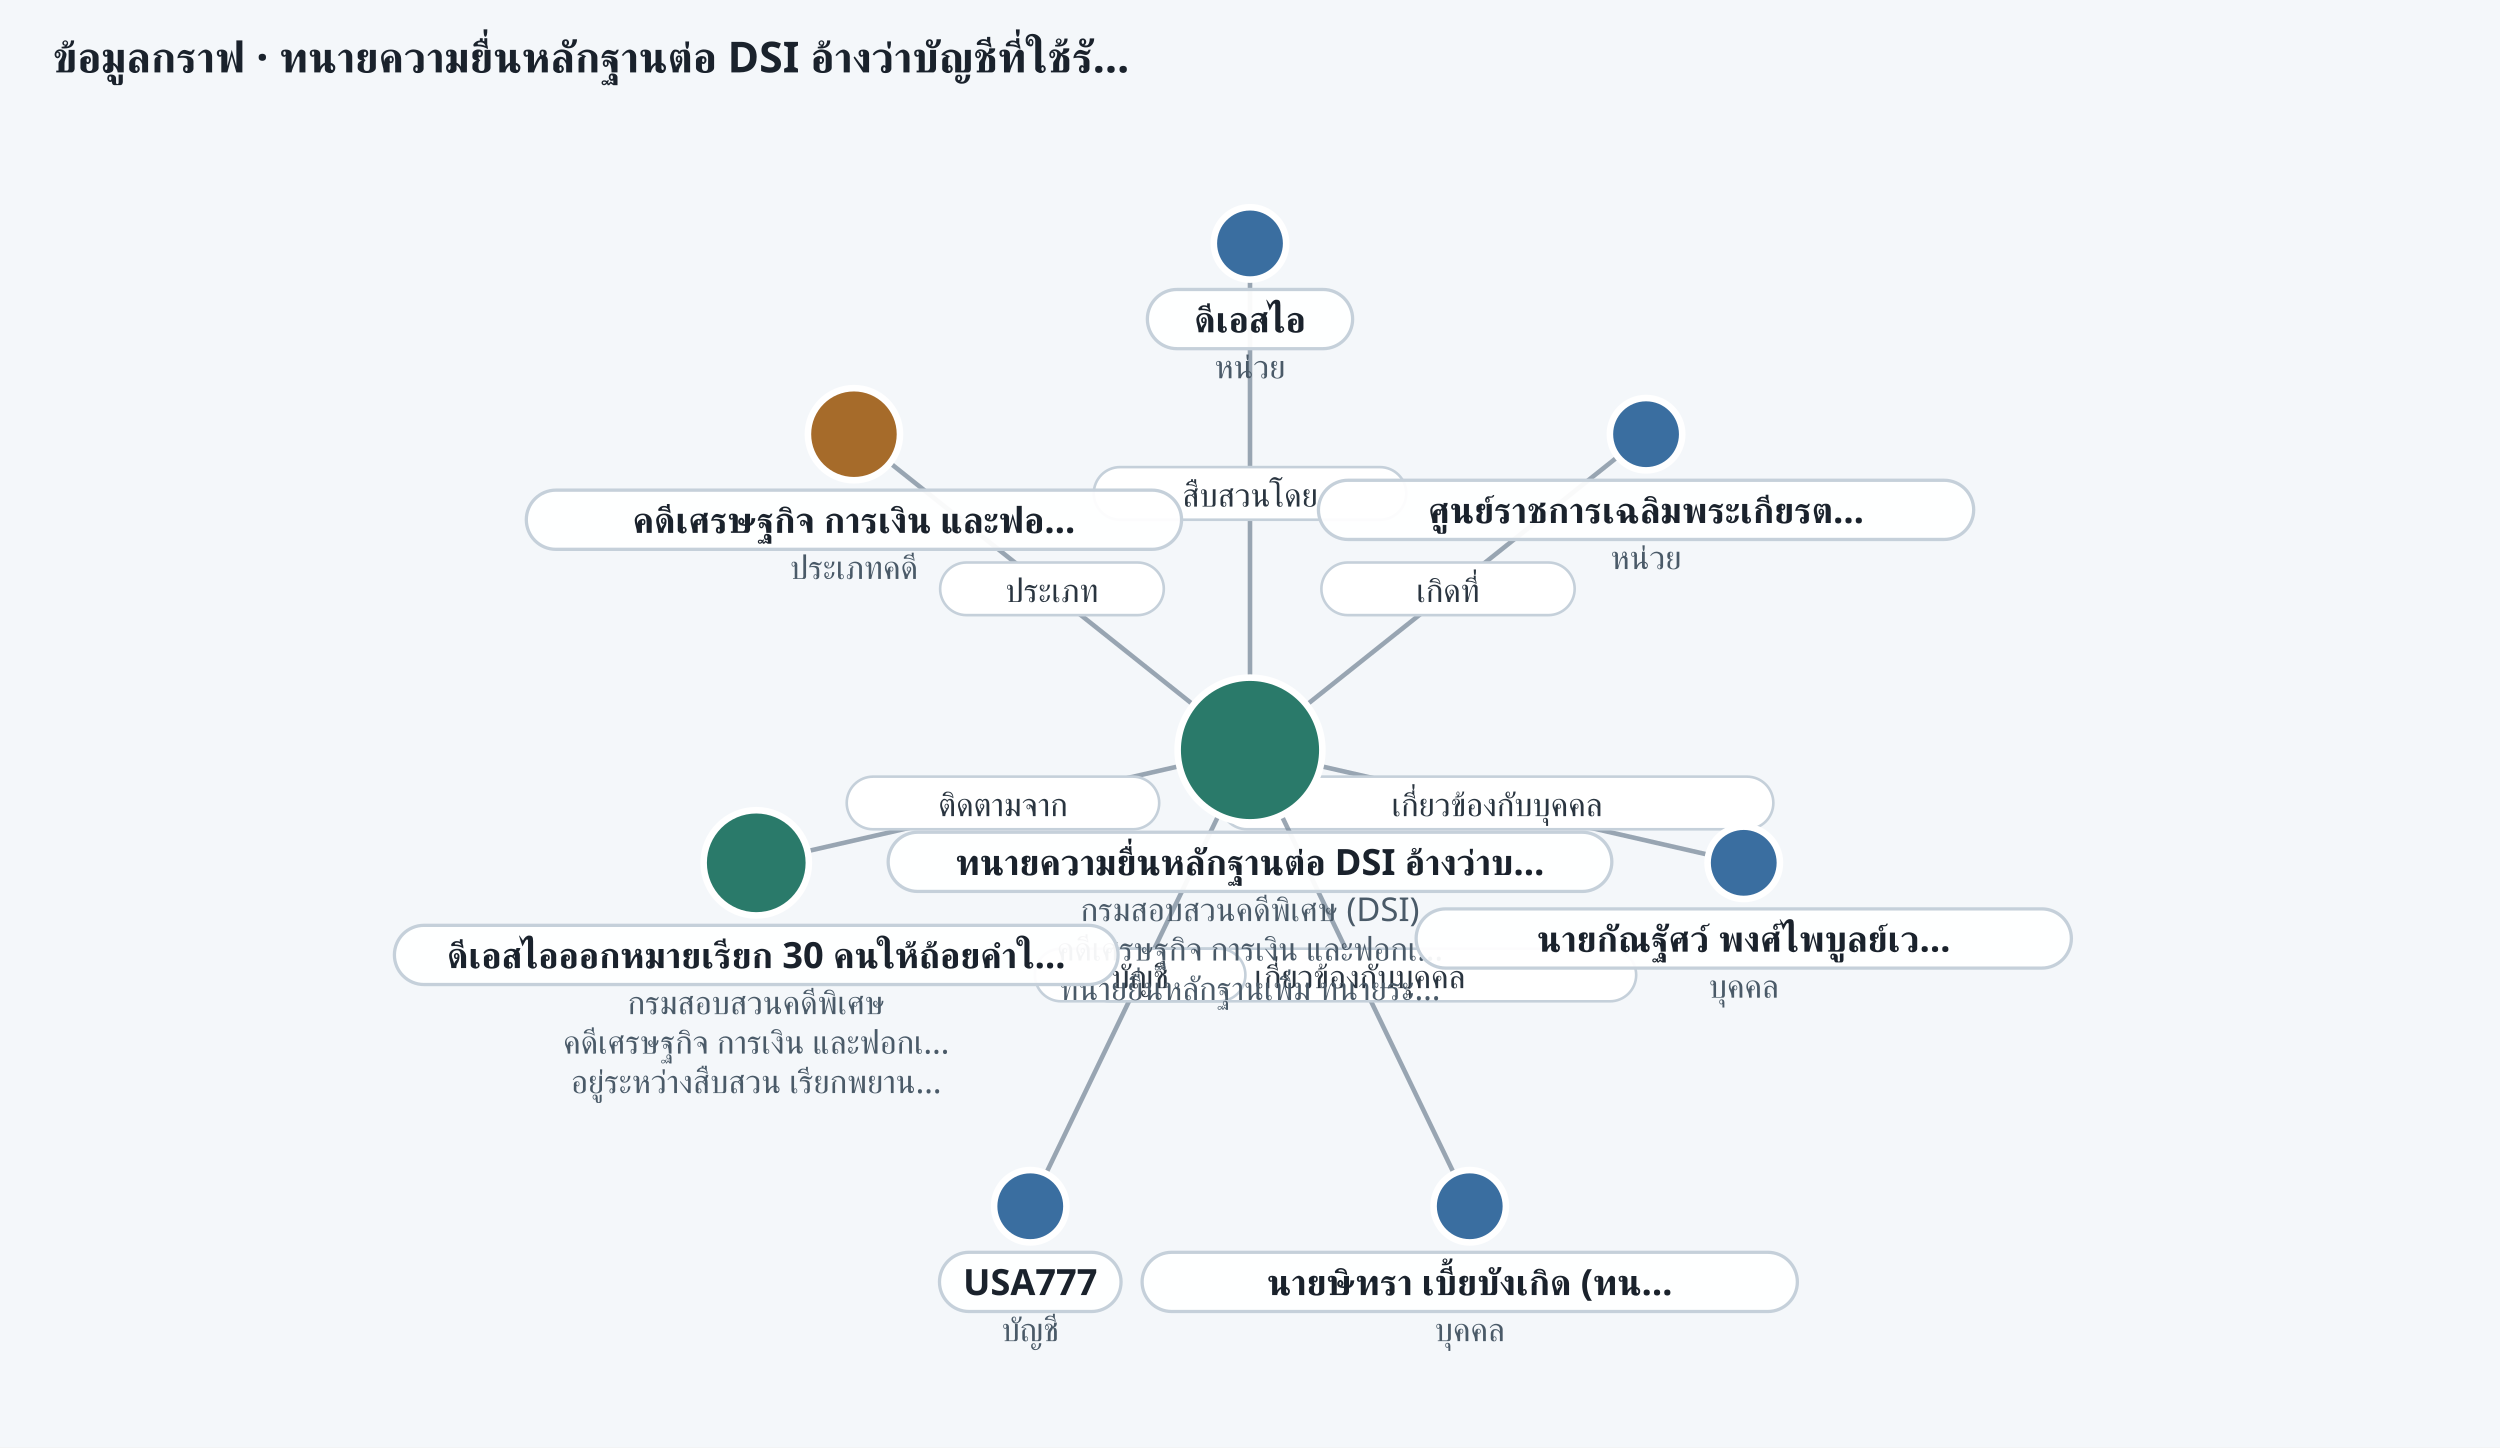
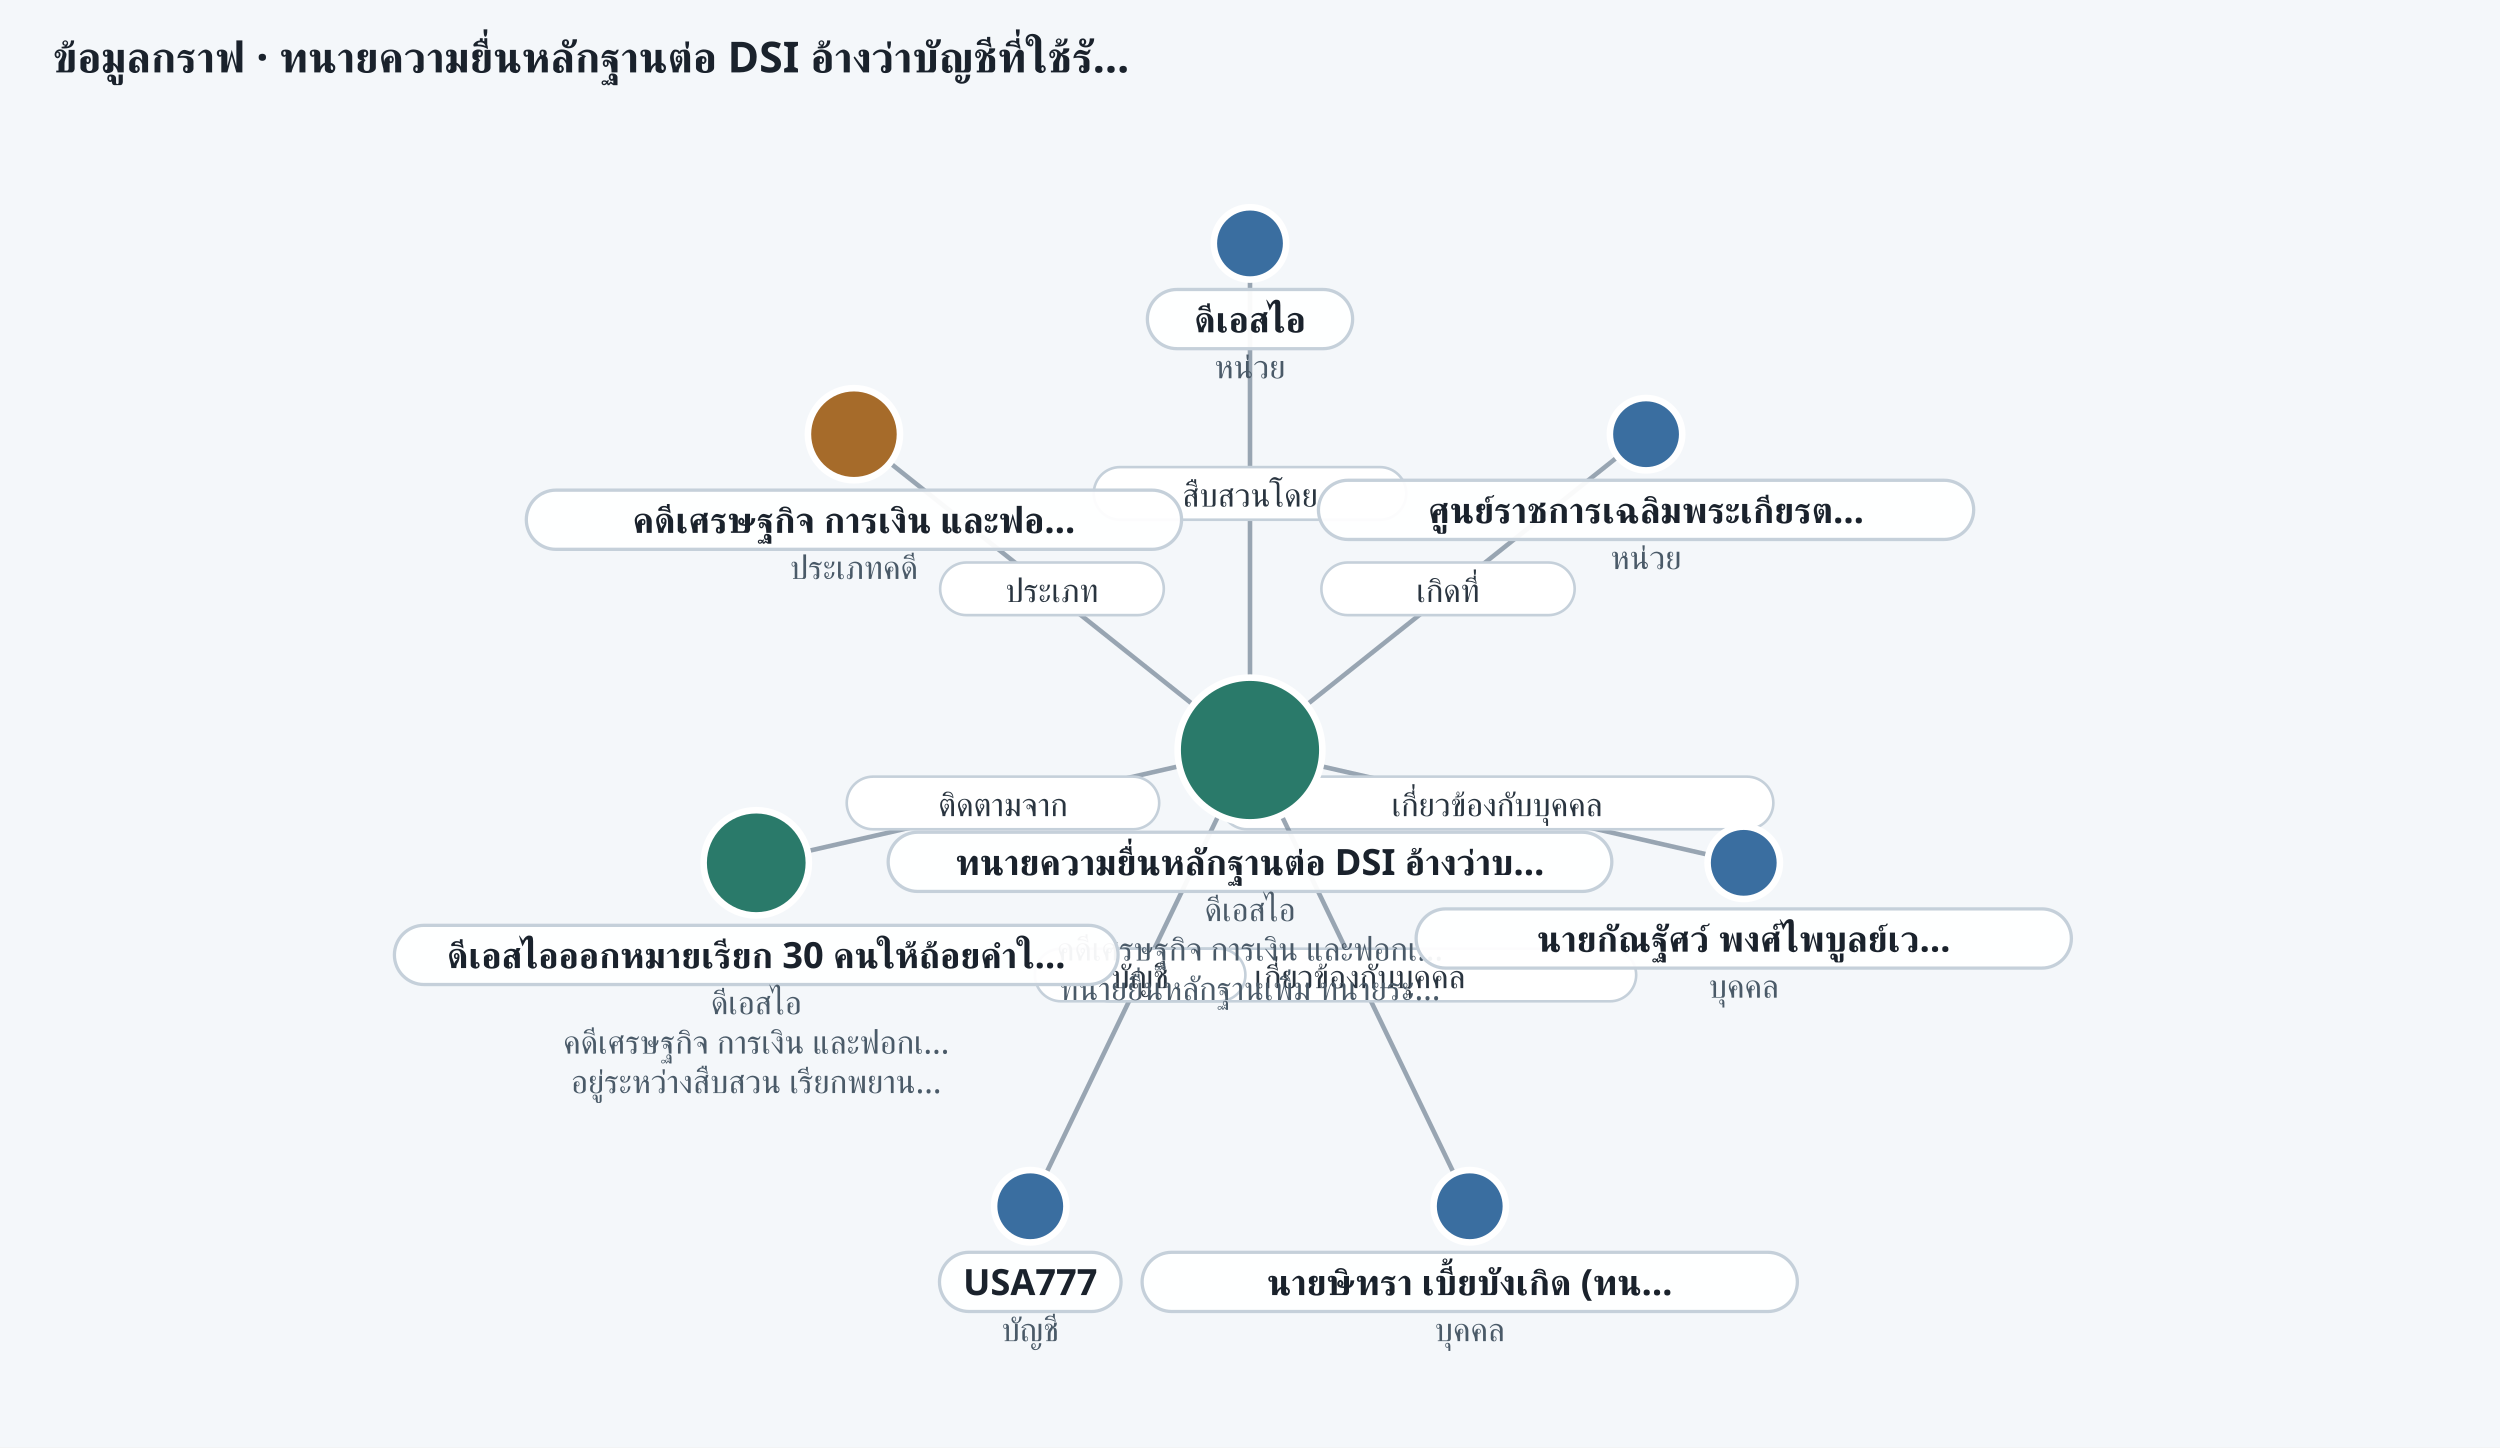
<svg xmlns="http://www.w3.org/2000/svg" width="760" height="440" viewBox="0 0 760 440" role="img" aria-label="ego graph 20261121-econ-01">
  <rect width="100%" height="100%" fill="#f4f7fa" />
  <text x="16" y="22" font-size="13" font-weight="700" fill="#1a222c" font-family="Sarabun, Anuphan, sans-serif">ข้อมูลกราฟ · ทนายความยื่นหลักฐานต่อ DSI อ้างว่าบัญชีที่ใช้รั…</text>
  <line x1="380.0" y1="228.0" x2="380.0" y2="74.0" stroke="#7a8a9a" stroke-width="1.4" opacity="0.75" />
  <rect x="332.5" y="142.0" width="95.0" height="16" rx="8" fill="#fff" stroke="#c5d0da" stroke-width="0.8" />
  <text x="380.0" y="154.0" text-anchor="middle" font-size="10" fill="#2a3540" font-family="Sarabun, Anuphan, sans-serif">สืบสวนโดย</text>
  <line x1="380.0" y1="228.0" x2="500.4" y2="132.0" stroke="#7a8a9a" stroke-width="1.4" opacity="0.75" />
  <rect x="401.7" y="171.0" width="77.0" height="16" rx="8" fill="#fff" stroke="#c5d0da" stroke-width="0.8" />
  <text x="440.2" y="183.0" text-anchor="middle" font-size="10" fill="#2a3540" font-family="Sarabun, Anuphan, sans-serif">เกิดที่</text>
  <line x1="380.0" y1="228.0" x2="530.1" y2="262.3" stroke="#7a8a9a" stroke-width="1.4" opacity="0.75" />
  <rect x="371.1" y="236.1" width="168.0" height="16" rx="8" fill="#fff" stroke="#c5d0da" stroke-width="0.8" />
  <text x="455.1" y="248.1" text-anchor="middle" font-size="10" fill="#2a3540" font-family="Sarabun, Anuphan, sans-serif">เกี่ยวข้องกับบุคคล</text>
  <line x1="380.0" y1="228.0" x2="446.8" y2="366.7" stroke="#7a8a9a" stroke-width="1.4" opacity="0.75" />
  <rect x="329.4" y="288.4" width="168.0" height="16" rx="8" fill="#fff" stroke="#c5d0da" stroke-width="0.8" />
  <text x="413.4" y="300.4" text-anchor="middle" font-size="10" fill="#2a3540" font-family="Sarabun, Anuphan, sans-serif">เกี่ยวข้องกับบุคคล</text>
  <line x1="380.0" y1="228.0" x2="313.2" y2="366.7" stroke="#7a8a9a" stroke-width="1.4" opacity="0.75" />
  <rect x="314.6" y="288.4" width="64.0" height="16" rx="8" fill="#fff" stroke="#c5d0da" stroke-width="0.8" />
  <text x="346.6" y="300.4" text-anchor="middle" font-size="10" fill="#2a3540" font-family="Sarabun, Anuphan, sans-serif">บัญชี</text>
  <line x1="380.0" y1="228.0" x2="229.9" y2="262.3" stroke="#7a8a9a" stroke-width="1.4" opacity="0.75" />
  <rect x="257.4" y="236.1" width="95.0" height="16" rx="8" fill="#fff" stroke="#c5d0da" stroke-width="0.8" />
  <text x="304.9" y="248.1" text-anchor="middle" font-size="10" fill="#2a3540" font-family="Sarabun, Anuphan, sans-serif">ติดตามจาก</text>
  <line x1="380.0" y1="228.0" x2="259.6" y2="132.0" stroke="#7a8a9a" stroke-width="1.4" opacity="0.75" />
  <rect x="285.8" y="171.0" width="68.0" height="16" rx="8" fill="#fff" stroke="#c5d0da" stroke-width="0.8" />
  <text x="319.8" y="183.0" text-anchor="middle" font-size="10" fill="#2a3540" font-family="Sarabun, Anuphan, sans-serif">ประเภท</text>
  <circle cx="380.0" cy="228.0" r="22" fill="#2a7a6a" stroke="#fff" stroke-width="2" />
  <rect x="270.0" y="253.0" width="220.0" height="18" rx="9" fill="rgba(255,255,255,0.94)" stroke="#c5d0da" />
  <text x="380.0" y="266.0" text-anchor="middle" font-size="11" font-weight="600" fill="#1a222c" font-family="Sarabun, Anuphan, sans-serif">ทนายความยื่นหลักฐานต่อ DSI อ้างว่าบ…</text>
-   <text x="380.0" y="280.0" text-anchor="middle" font-size="10" fill="#4a5a68" font-family="Sarabun, Anuphan, sans-serif">กรมสอบสวนคดีพิเศษ (DSI)</text>
+   <text x="380.0" y="280.0" text-anchor="middle" font-size="10" fill="#4a5a68" font-family="Sarabun, Anuphan, sans-serif">ดีเอสไอ</text>
  <text x="380.0" y="292.0" text-anchor="middle" font-size="10" fill="#4a5a68" font-family="Sarabun, Anuphan, sans-serif">คดีเศรษฐกิจ การเงิน และฟอกเ…</text>
  <text x="380.0" y="304.0" text-anchor="middle" font-size="10" fill="#4a5a68" font-family="Sarabun, Anuphan, sans-serif">ทนายยื่นหลักฐานเพิ่ม ทนายระ…</text>
  <circle cx="380.0" cy="74.0" r="11" fill="#3a6ea0" stroke="#fff" stroke-width="2" />
  <rect x="348.8" y="88.0" width="62.4" height="18" rx="9" fill="rgba(255,255,255,0.94)" stroke="#c5d0da" />
  <text x="380.0" y="101.0" text-anchor="middle" font-size="11" font-weight="600" fill="#1a222c" font-family="Sarabun, Anuphan, sans-serif">ดีเอสไอ</text>
  <text x="380.0" y="115.0" text-anchor="middle" font-size="10" fill="#4a5a68" font-family="Sarabun, Anuphan, sans-serif">หน่วย</text>
  <circle cx="500.4" cy="132.0" r="11" fill="#3a6ea0" stroke="#fff" stroke-width="2" />
  <rect x="400.8" y="146.0" width="199.2" height="18" rx="9" fill="rgba(255,255,255,0.94)" stroke="#c5d0da" />
  <text x="500.4" y="159.0" text-anchor="middle" font-size="11" font-weight="600" fill="#1a222c" font-family="Sarabun, Anuphan, sans-serif">ศูนย์ราชการเฉลิมพระเกียรต…</text>
  <text x="500.4" y="173.0" text-anchor="middle" font-size="10" fill="#4a5a68" font-family="Sarabun, Anuphan, sans-serif">หน่วย</text>
  <circle cx="530.1" cy="262.3" r="11" fill="#3a6ea0" stroke="#fff" stroke-width="2" />
  <rect x="430.5" y="276.3" width="199.2" height="18" rx="9" fill="rgba(255,255,255,0.94)" stroke="#c5d0da" />
  <text x="530.1" y="289.3" text-anchor="middle" font-size="11" font-weight="600" fill="#1a222c" font-family="Sarabun, Anuphan, sans-serif">นายกัณฐัศว์ พงศ์ไพบูลย์เว…</text>
  <text x="530.1" y="303.3" text-anchor="middle" font-size="10" fill="#4a5a68" font-family="Sarabun, Anuphan, sans-serif">บุคคล</text>
  <circle cx="446.8" cy="366.7" r="11" fill="#3a6ea0" stroke="#fff" stroke-width="2" />
  <rect x="347.2" y="380.7" width="199.2" height="18" rx="9" fill="rgba(255,255,255,0.94)" stroke="#c5d0da" />
  <text x="446.8" y="393.7" text-anchor="middle" font-size="11" font-weight="600" fill="#1a222c" font-family="Sarabun, Anuphan, sans-serif">นายษิทรา เบี้ยบังเกิด (ทน…</text>
  <text x="446.8" y="407.7" text-anchor="middle" font-size="10" fill="#4a5a68" font-family="Sarabun, Anuphan, sans-serif">บุคคล</text>
  <circle cx="313.2" cy="366.7" r="11" fill="#3a6ea0" stroke="#fff" stroke-width="2" />
  <rect x="285.6" y="380.7" width="55.2" height="18" rx="9" fill="rgba(255,255,255,0.94)" stroke="#c5d0da" />
  <text x="313.2" y="393.7" text-anchor="middle" font-size="11" font-weight="600" fill="#1a222c" font-family="Sarabun, Anuphan, sans-serif">USA777</text>
  <text x="313.2" y="407.7" text-anchor="middle" font-size="10" fill="#4a5a68" font-family="Sarabun, Anuphan, sans-serif">บัญชี</text>
  <circle cx="229.9" cy="262.3" r="16" fill="#2a7a6a" stroke="#fff" stroke-width="2" />
  <rect x="119.9" y="281.3" width="220.0" height="18" rx="9" fill="rgba(255,255,255,0.94)" stroke="#c5d0da" />
  <text x="229.9" y="294.3" text-anchor="middle" font-size="11" font-weight="600" fill="#1a222c" font-family="Sarabun, Anuphan, sans-serif">ดีเอสไอออกหมายเรียก 30 คนให้ถ้อยคำใ…</text>
-   <text x="229.9" y="308.3" text-anchor="middle" font-size="10" fill="#4a5a68" font-family="Sarabun, Anuphan, sans-serif">กรมสอบสวนคดีพิเศษ</text>
+   <text x="229.9" y="308.3" text-anchor="middle" font-size="10" fill="#4a5a68" font-family="Sarabun, Anuphan, sans-serif">ดีเอสไอ</text>
  <text x="229.9" y="320.3" text-anchor="middle" font-size="10" fill="#4a5a68" font-family="Sarabun, Anuphan, sans-serif">คดีเศรษฐกิจ การเงิน และฟอกเ…</text>
  <text x="229.9" y="332.3" text-anchor="middle" font-size="10" fill="#4a5a68" font-family="Sarabun, Anuphan, sans-serif">อยู่ระหว่างสืบสวน เรียกพยาน…</text>
  <circle cx="259.6" cy="132.0" r="14" fill="#a66b2a" stroke="#fff" stroke-width="2" />
  <rect x="160.0" y="149.0" width="199.2" height="18" rx="9" fill="rgba(255,255,255,0.94)" stroke="#c5d0da" />
  <text x="259.6" y="162.0" text-anchor="middle" font-size="11" font-weight="600" fill="#1a222c" font-family="Sarabun, Anuphan, sans-serif">คดีเศรษฐกิจ การเงิน และฟอ…</text>
  <text x="259.6" y="176.0" text-anchor="middle" font-size="10" fill="#4a5a68" font-family="Sarabun, Anuphan, sans-serif">ประเภทคดี</text>
</svg>
